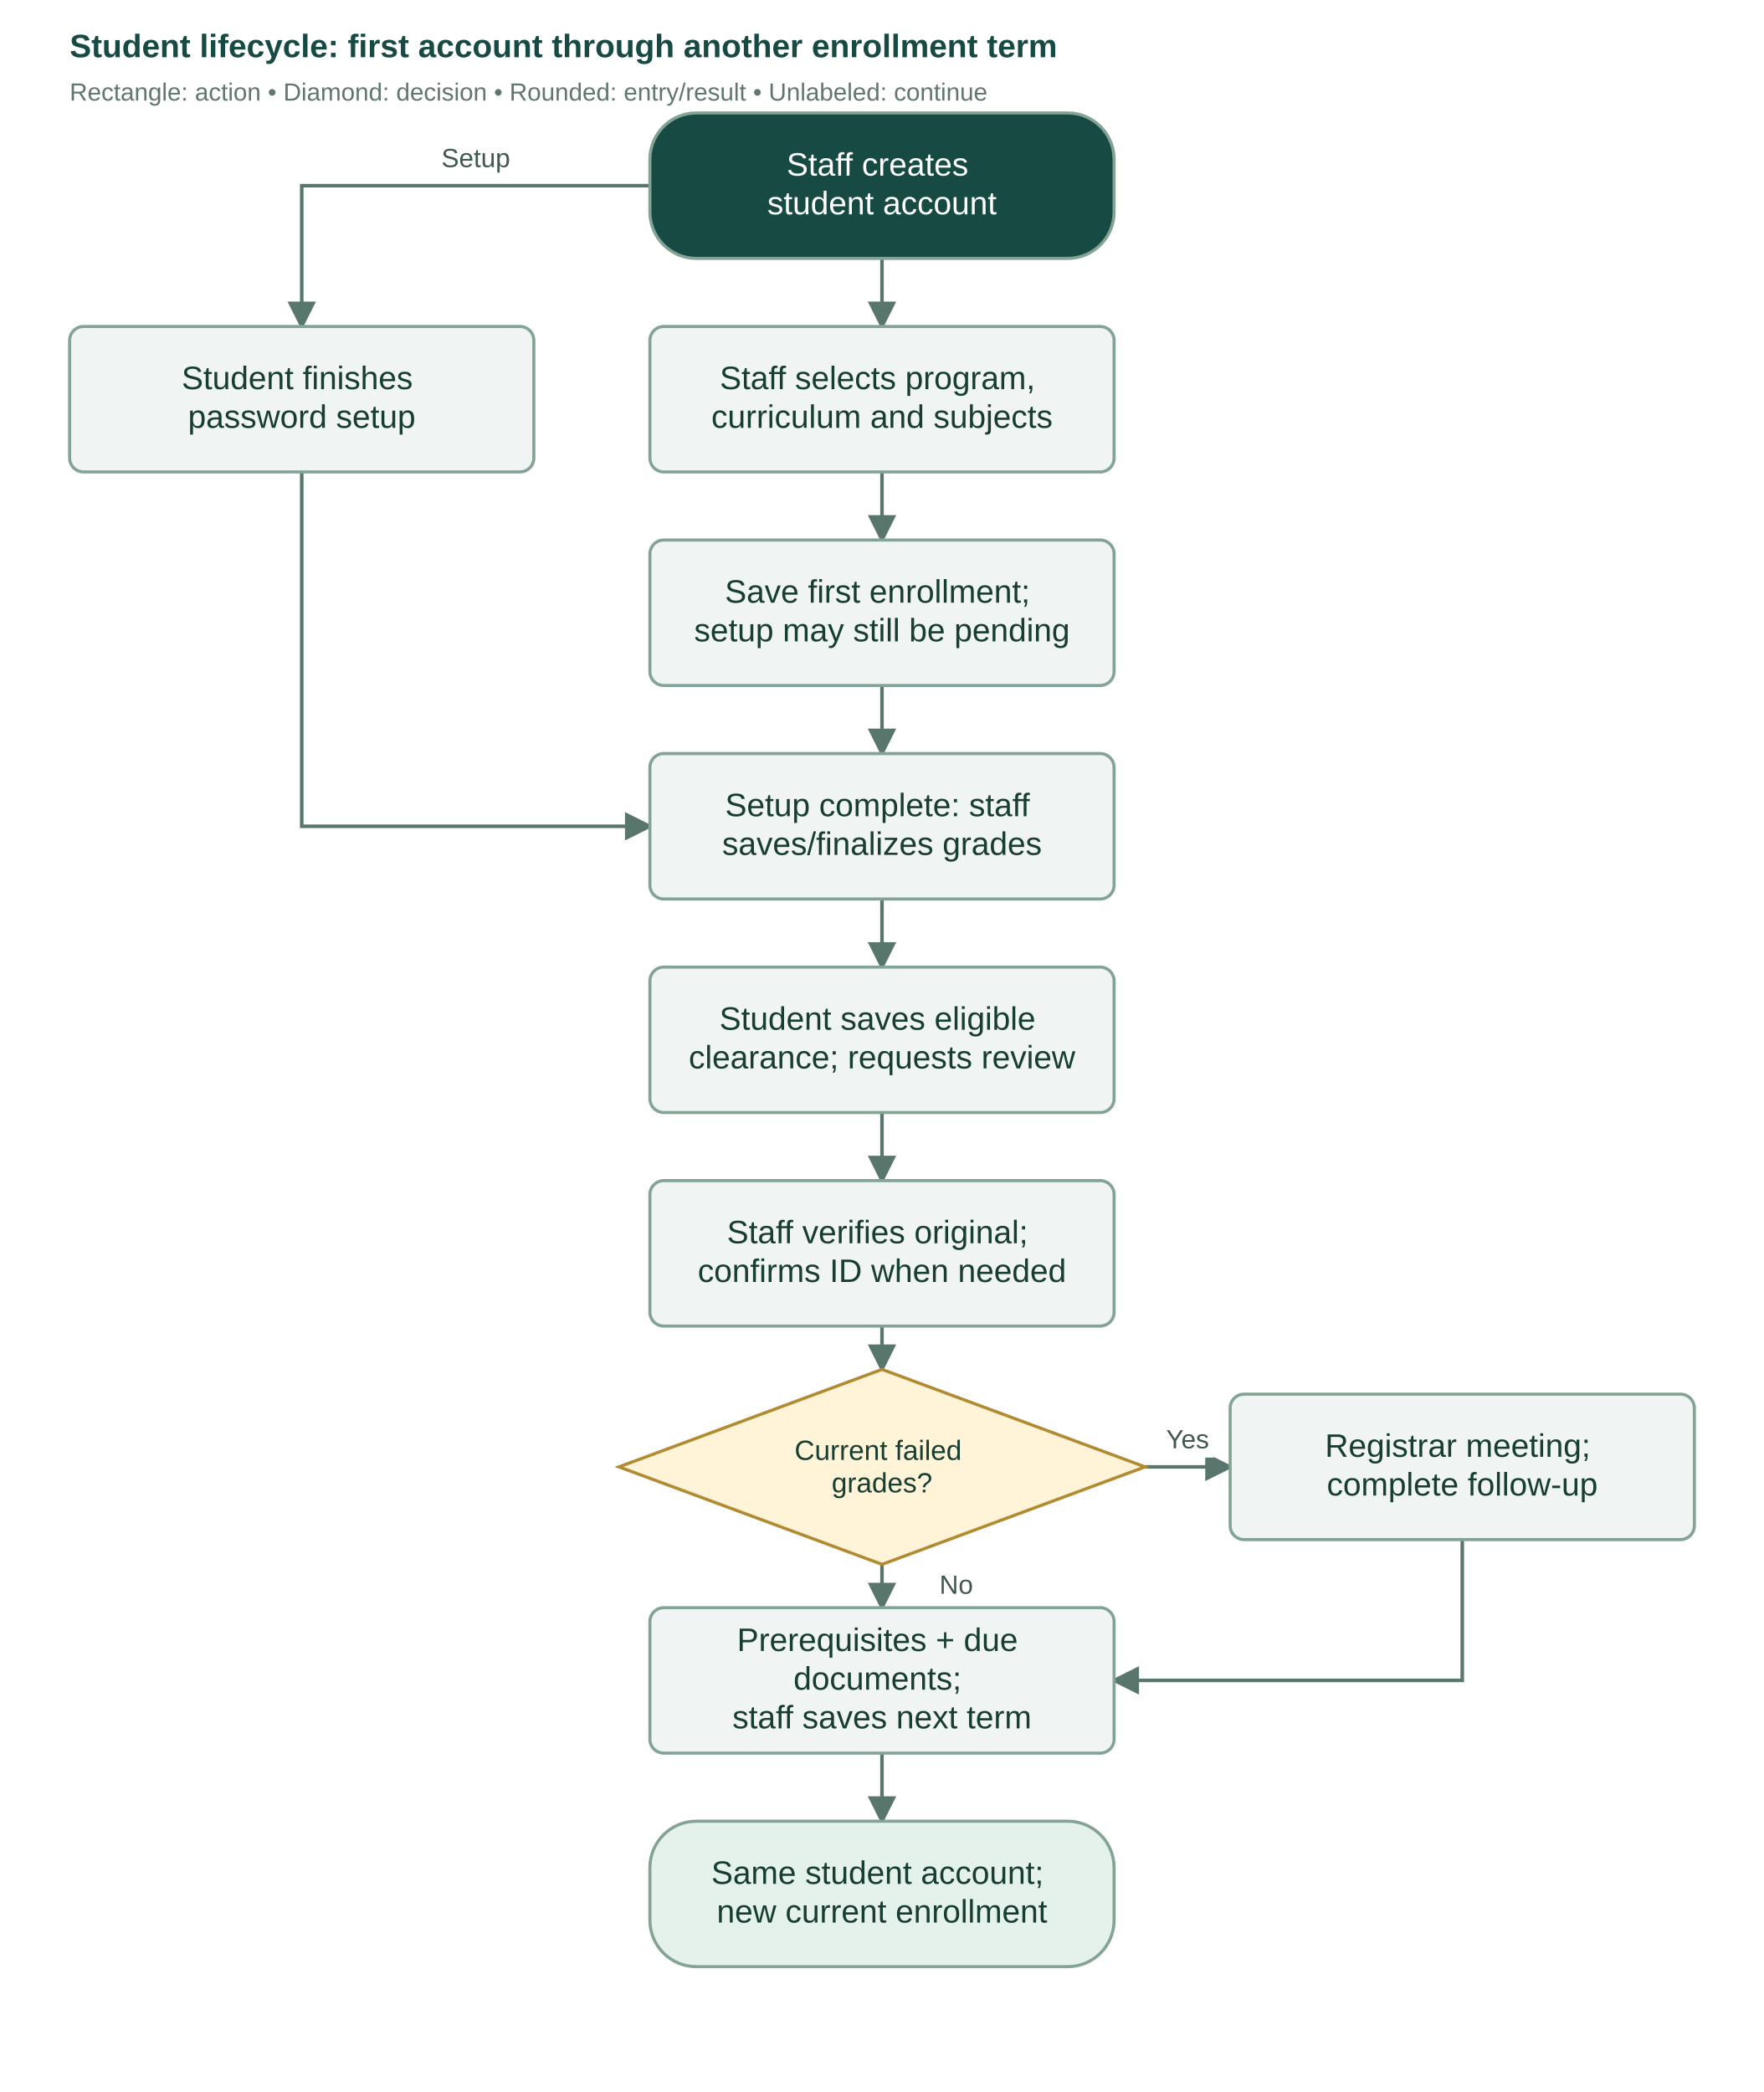
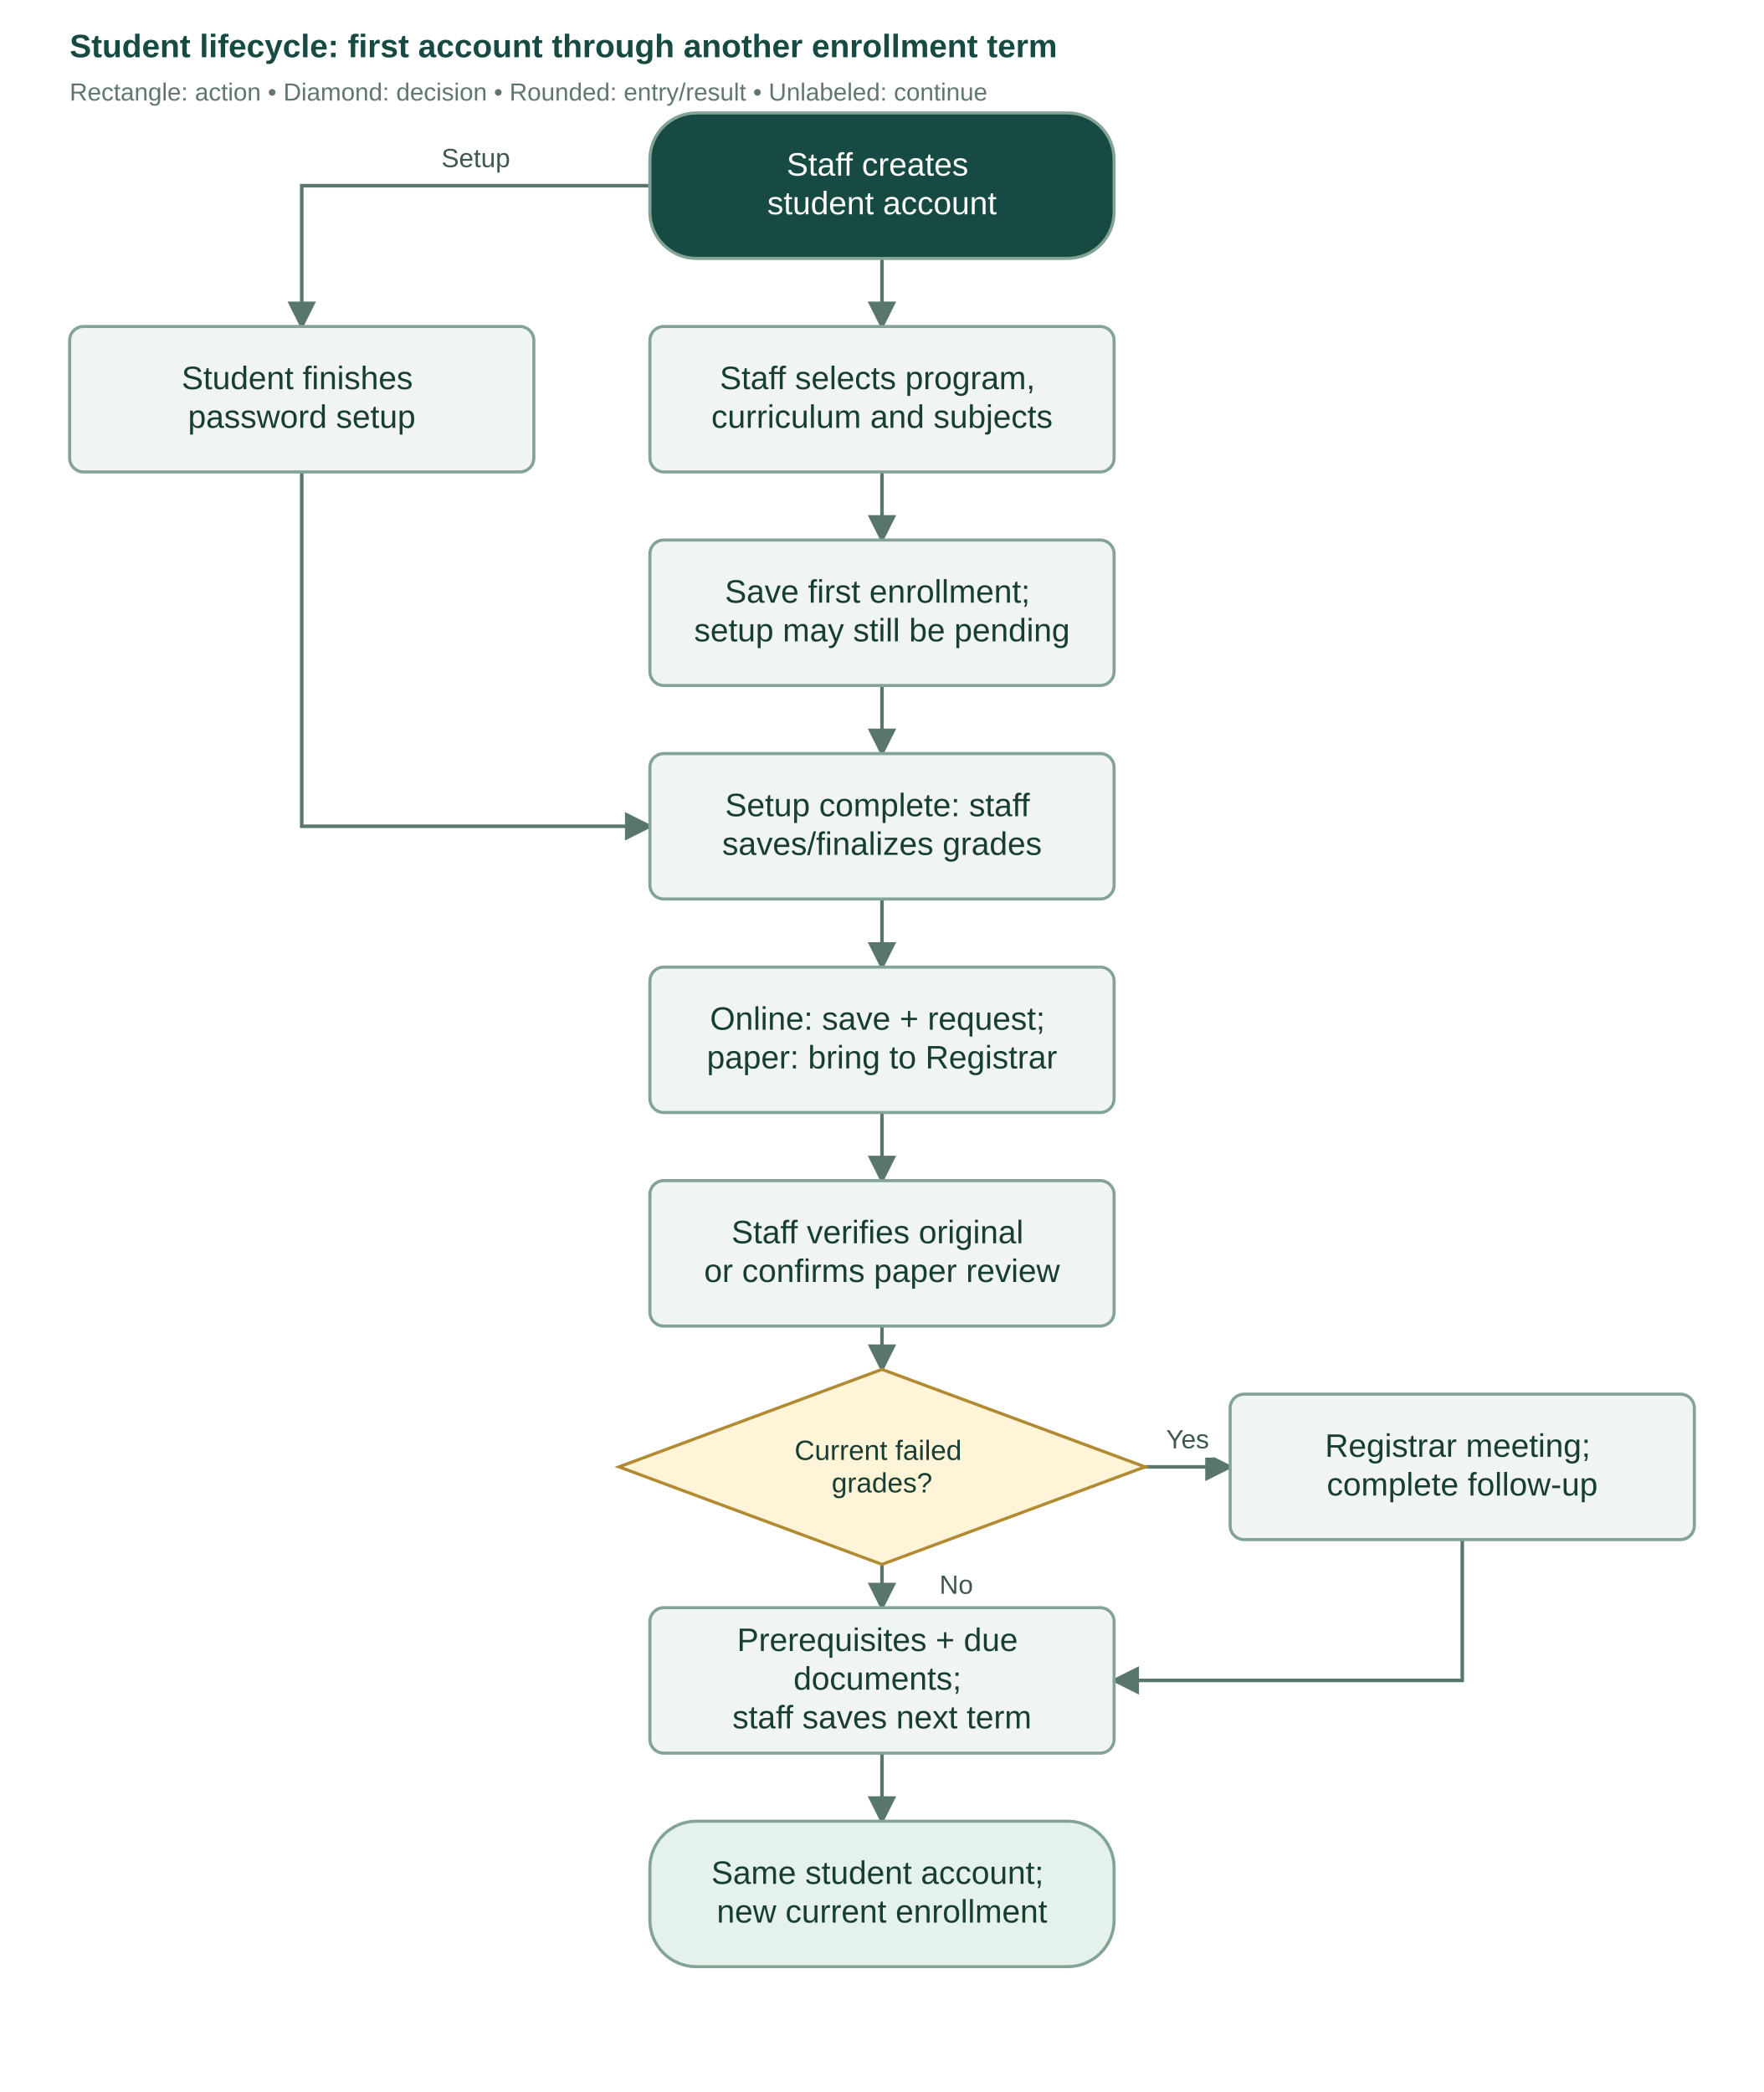
<svg xmlns="http://www.w3.org/2000/svg" width="1140" height="1352" viewBox="0 0 1140 1352">
  <rect width="100%" height="100%" fill="white" />
  <defs>
    <marker id="arrow" markerWidth="9" markerHeight="9" refX="7" refY="4" orient="auto">
      <path d="M0,0 L8,4 L0,8 z" fill="#58766b" />
    </marker>
  </defs>
  <text x="45" y="37" font-family="Arial" font-size="21" font-weight="bold" fill="#164a42">Student lifecycle: first account through another enrollment term</text>
  <text x="45" y="65" font-family="Arial" font-size="16" fill="#61776e">Rectangle: action  •  Diamond: decision  •  Rounded: entry/result  •  Unlabeled: continue</text>
  <polyline points="420,120 195,120 195,211" fill="none" stroke="#58766b" stroke-width="2.3" marker-end="url(#arrow)" />
  <rect x="279.25" y="91" width="56.5" height="23" rx="3" fill="white" />
  <text x="307.5" y="108" text-anchor="middle" font-family="Arial" font-size="17" fill="#40584f">Setup</text>
  <polyline points="570,167 570,211" fill="none" stroke="#58766b" stroke-width="2.3" marker-end="url(#arrow)" />
  <polyline points="195,305 195,534 420,534" fill="none" stroke="#58766b" stroke-width="2.3" marker-end="url(#arrow)" />
  <polyline points="570,305 570,349" fill="none" stroke="#58766b" stroke-width="2.3" marker-end="url(#arrow)" />
  <polyline points="570,443 570,487" fill="none" stroke="#58766b" stroke-width="2.3" marker-end="url(#arrow)" />
  <polyline points="570,581 570,625" fill="none" stroke="#58766b" stroke-width="2.3" marker-end="url(#arrow)" />
  <polyline points="570,719 570,763" fill="none" stroke="#58766b" stroke-width="2.3" marker-end="url(#arrow)" />
  <polyline points="570,857 570,885" fill="none" stroke="#58766b" stroke-width="2.3" marker-end="url(#arrow)" />
  <polyline points="740,948 795,948" fill="none" stroke="#58766b" stroke-width="2.3" marker-end="url(#arrow)" />
  <rect x="748.55" y="919" width="37.9" height="23" rx="3" fill="white" />
  <text x="767.5" y="936" text-anchor="middle" font-family="Arial" font-size="17" fill="#40584f">Yes</text>
  <polyline points="570,1011 570,1039" fill="none" stroke="#58766b" stroke-width="2.3" marker-end="url(#arrow)" />
  <rect x="603.7" y="1013" width="28.6" height="23" rx="3" fill="white" />
  <text x="618" y="1030" text-anchor="middle" font-family="Arial" font-size="17" fill="#40584f">No</text>
  <polyline points="945,995 945,1086 720,1086" fill="none" stroke="#58766b" stroke-width="2.3" marker-end="url(#arrow)" />
  <polyline points="570,1133 570,1177" fill="none" stroke="#58766b" stroke-width="2.3" marker-end="url(#arrow)" />
  <rect x="420" y="73" width="300" height="94" rx="30" fill="#164a42" stroke="#83a394" stroke-width="2" />
  <text x="570" y="113.5" text-anchor="middle" font-family="Arial" font-size="21" fill="white">
    <tspan x="570" dy="0">Staff creates</tspan>
    <tspan x="570" dy="25">student account</tspan>
  </text>
  <rect x="45" y="211" width="300" height="94" rx="9" fill="#f0f5f3" stroke="#83a394" stroke-width="2" />
  <text x="195" y="251.5" text-anchor="middle" font-family="Arial" font-size="21" fill="#183d32">
    <tspan x="195" dy="0">Student finishes</tspan>
    <tspan x="195" dy="25">password setup</tspan>
  </text>
  <rect x="420" y="211" width="300" height="94" rx="9" fill="#f0f5f3" stroke="#83a394" stroke-width="2" />
  <text x="570" y="251.5" text-anchor="middle" font-family="Arial" font-size="21" fill="#183d32">
    <tspan x="570" dy="0">Staff selects program,</tspan>
    <tspan x="570" dy="25">curriculum and subjects</tspan>
  </text>
  <rect x="420" y="349" width="300" height="94" rx="9" fill="#f0f5f3" stroke="#83a394" stroke-width="2" />
  <text x="570" y="389.5" text-anchor="middle" font-family="Arial" font-size="21" fill="#183d32">
    <tspan x="570" dy="0">Save first enrollment;</tspan>
    <tspan x="570" dy="25">setup may still be pending</tspan>
  </text>
  <rect x="420" y="487" width="300" height="94" rx="9" fill="#f0f5f3" stroke="#83a394" stroke-width="2" />
  <text x="570" y="527.5" text-anchor="middle" font-family="Arial" font-size="21" fill="#183d32">
    <tspan x="570" dy="0">Setup complete: staff</tspan>
    <tspan x="570" dy="25">saves/finalizes grades</tspan>
  </text>
  <rect x="420" y="625" width="300" height="94" rx="9" fill="#f0f5f3" stroke="#83a394" stroke-width="2" />
  <text x="570" y="665.5" text-anchor="middle" font-family="Arial" font-size="21" fill="#183d32">
-     <tspan x="570" dy="0">Student saves eligible</tspan>
-     <tspan x="570" dy="25">clearance; requests review</tspan>
+     <tspan x="570" dy="0">Online: save + request;</tspan>
+     <tspan x="570" dy="25">paper: bring to Registrar</tspan>
  </text>
  <rect x="420" y="763" width="300" height="94" rx="9" fill="#f0f5f3" stroke="#83a394" stroke-width="2" />
  <text x="570" y="803.5" text-anchor="middle" font-family="Arial" font-size="21" fill="#183d32">
-     <tspan x="570" dy="0">Staff verifies original;</tspan>
-     <tspan x="570" dy="25">confirms ID when needed</tspan>
+     <tspan x="570" dy="0">Staff verifies original</tspan>
+     <tspan x="570" dy="25">or confirms paper review</tspan>
  </text>
  <polygon points="570,885 740,948 570,1011 400,948" fill="#fff4d8" stroke="#b18a32" stroke-width="2" />
  <text x="570" y="943.5" text-anchor="middle" font-family="Arial" font-size="18" fill="#183d32">
    <tspan x="570" dy="0">Current failed</tspan>
    <tspan x="570" dy="21">grades?</tspan>
  </text>
  <rect x="795" y="901" width="300" height="94" rx="9" fill="#f0f5f3" stroke="#83a394" stroke-width="2" />
  <text x="945" y="941.5" text-anchor="middle" font-family="Arial" font-size="21" fill="#183d32">
    <tspan x="945" dy="0">Registrar meeting;</tspan>
    <tspan x="945" dy="25">complete follow-up</tspan>
  </text>
  <rect x="420" y="1039" width="300" height="94" rx="9" fill="#f0f5f3" stroke="#83a394" stroke-width="2" />
  <text x="570" y="1067" text-anchor="middle" font-family="Arial" font-size="21" fill="#183d32">
    <tspan x="570" dy="0">Prerequisites + due</tspan>
    <tspan x="570" dy="25">documents;</tspan>
    <tspan x="570" dy="25">staff saves next term</tspan>
  </text>
  <rect x="420" y="1177" width="300" height="94" rx="30" fill="#e5f2eb" stroke="#83a394" stroke-width="2" />
  <text x="570" y="1217.5" text-anchor="middle" font-family="Arial" font-size="21" fill="#183d32">
    <tspan x="570" dy="0">Same student account;</tspan>
    <tspan x="570" dy="25">new current enrollment</tspan>
  </text>
</svg>
